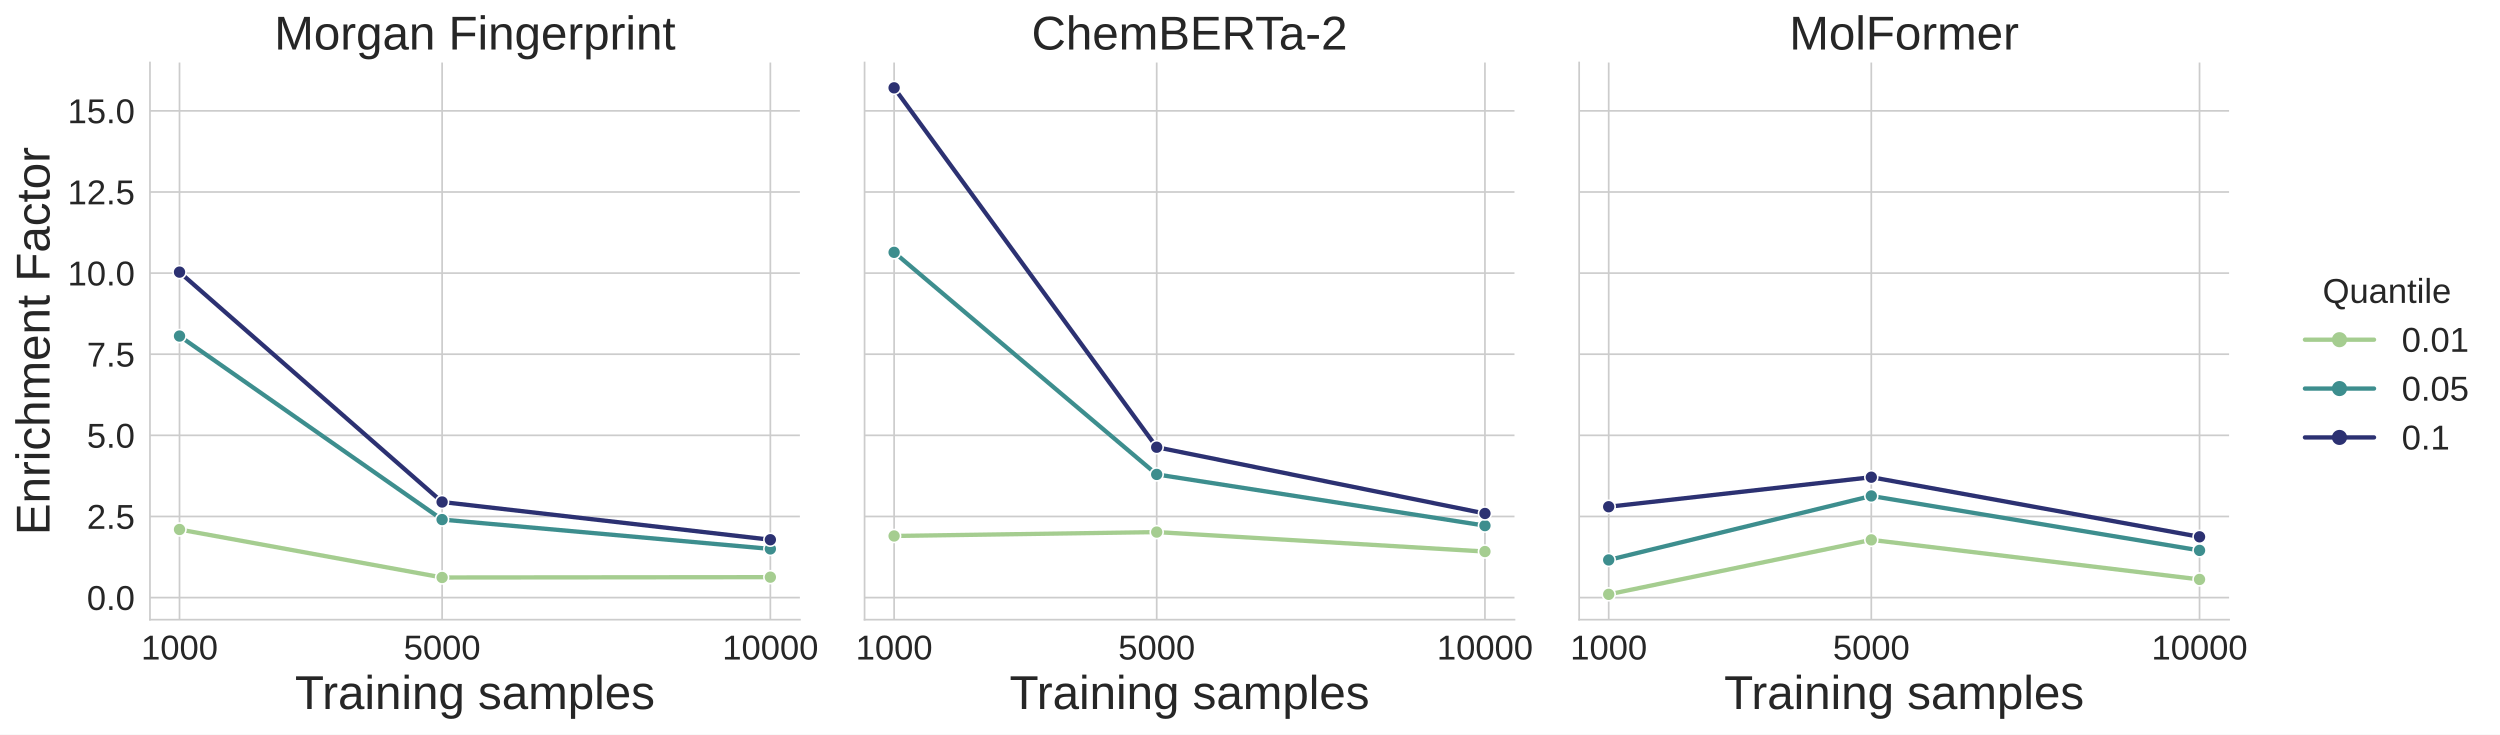
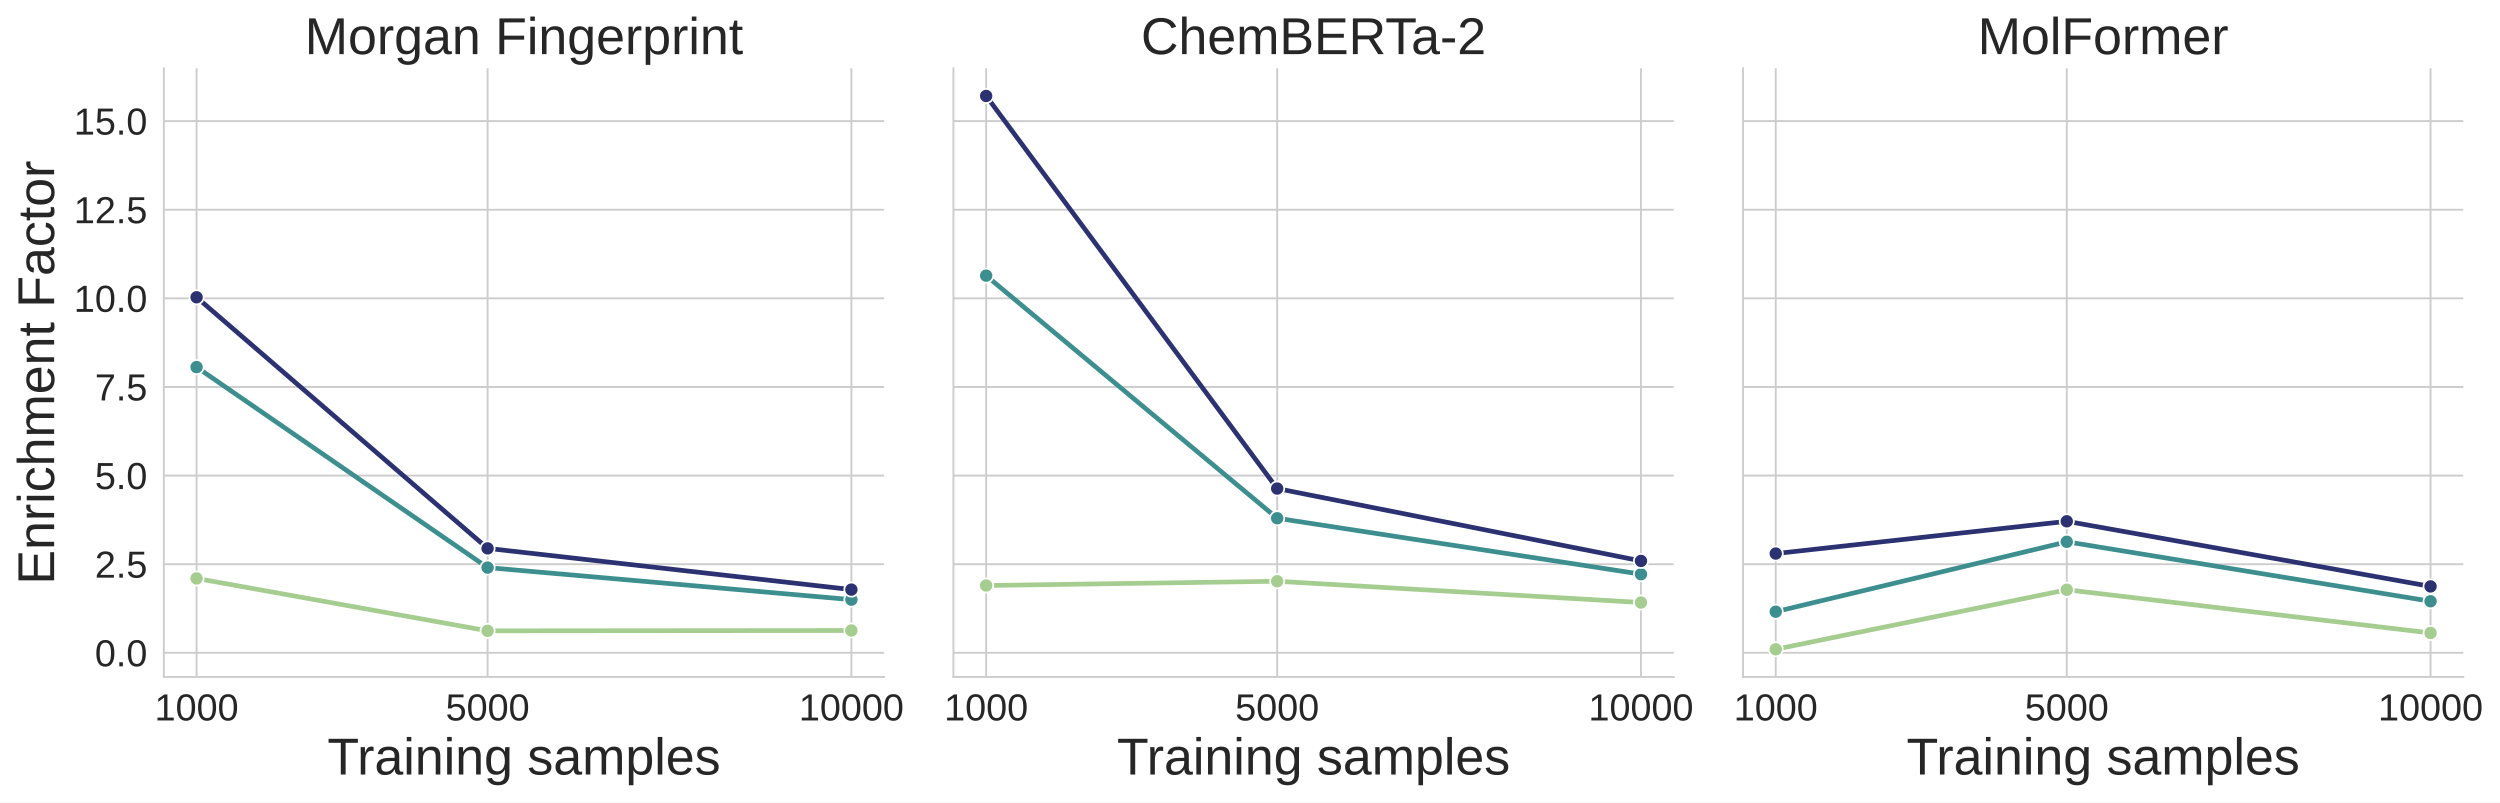
- <svg xmlns="http://www.w3.org/2000/svg" xmlns:xlink="http://www.w3.org/1999/xlink" width="1157.817pt" height="340.197pt" viewBox="0 0 1157.817 340.197" version="1.1">
+ <svg xmlns="http://www.w3.org/2000/svg" xmlns:xlink="http://www.w3.org/1999/xlink" width="1059.883pt" height="340.197pt" viewBox="0 0 1059.883 340.197" version="1.1">
  <defs>
    <style type="text/css">*{stroke-linejoin: round; stroke-linecap: butt}</style>
  </defs>
  <g id="figure_1">
    <g id="patch_1">
-       <path d="M 0 340.197  L 1157.817 340.197  L 1157.817 0  L 0 0  z " style="fill: #ffffff" />
+       <path d="M 0 340.197  L 1059.883 340.197  L 1059.883 0  L 0 0  z " style="fill: #ffffff" />
    </g>
    <g id="axes_1">
      <g id="patch_2">
-         <path d="M 69.457 286.987  L 370.452 286.987  L 370.452 28.947  L 69.457 28.947  z " style="fill: #ffffff" />
+         <path d="M 69.457 286.987  L 374.825 286.987  L 374.825 28.947  L 69.457 28.947  z " style="fill: #ffffff" />
      </g>
      <g id="matplotlib.axis_1">
        <g id="xtick_1">
          <g id="line2d_1">
-             <path d="M 83.139 286.987  L 83.139 28.947  " clip-path="url(#pa04dbc2fe3)" style="fill: none; stroke: #cccccc; stroke-width: 0.8; stroke-linecap: round" />
+             <path d="M 83.338 286.987  L 83.338 28.947  " clip-path="url(#p32292299f5)" style="fill: none; stroke: #cccccc; stroke-width: 0.8; stroke-linecap: round" />
          </g>
          <g id="text_1">
-             <text style="fill: #262626; font: 16px 'Arial', 'DejaVu Sans', 'Liberation Sans', 'Bitstream Vera Sans', sans-serif; text-anchor: middle" x="83.139" y="305.44" transform="rotate(-0 83.13876 305.4397)">1000</text>
+             <text style="fill: #262626; font: 16px 'Arial', 'DejaVu Sans', 'Liberation Sans', 'Bitstream Vera Sans', sans-serif; text-anchor: middle" x="83.338" y="305.44" transform="rotate(-0 83.33755 305.4397)">1000</text>
          </g>
        </g>
        <g id="xtick_2">
          <g id="line2d_2">
-             <path d="M 204.753 286.987  L 204.753 28.947  " clip-path="url(#pa04dbc2fe3)" style="fill: none; stroke: #cccccc; stroke-width: 0.8; stroke-linecap: round" />
+             <path d="M 206.718 286.987  L 206.718 28.947  " clip-path="url(#p32292299f5)" style="fill: none; stroke: #cccccc; stroke-width: 0.8; stroke-linecap: round" />
          </g>
          <g id="text_2">
-             <text style="fill: #262626; font: 16px 'Arial', 'DejaVu Sans', 'Liberation Sans', 'Bitstream Vera Sans', sans-serif; text-anchor: middle" x="204.753" y="305.44" transform="rotate(-0 204.7527 305.4397)">5000</text>
+             <text style="fill: #262626; font: 16px 'Arial', 'DejaVu Sans', 'Liberation Sans', 'Bitstream Vera Sans', sans-serif; text-anchor: middle" x="206.718" y="305.44" transform="rotate(-0 206.7185 305.4397)">5000</text>
          </g>
        </g>
        <g id="xtick_3">
          <g id="line2d_3">
-             <path d="M 356.77 286.987  L 356.77 28.947  " clip-path="url(#pa04dbc2fe3)" style="fill: none; stroke: #cccccc; stroke-width: 0.8; stroke-linecap: round" />
+             <path d="M 360.945 286.987  L 360.945 28.947  " clip-path="url(#p32292299f5)" style="fill: none; stroke: #cccccc; stroke-width: 0.8; stroke-linecap: round" />
          </g>
          <g id="text_3">
-             <text style="fill: #262626; font: 16px 'Arial', 'DejaVu Sans', 'Liberation Sans', 'Bitstream Vera Sans', sans-serif; text-anchor: middle" x="356.77" y="305.44" transform="rotate(-0 356.7702 305.4397)">10000</text>
+             <text style="fill: #262626; font: 16px 'Arial', 'DejaVu Sans', 'Liberation Sans', 'Bitstream Vera Sans', sans-serif; text-anchor: middle" x="360.945" y="305.44" transform="rotate(-0 360.9447 305.4397)">10000</text>
          </g>
        </g>
        <g id="text_4">
-           <text style="fill: #262626; font: 22px 'Arial', 'DejaVu Sans', 'Liberation Sans', 'Bitstream Vera Sans', sans-serif; text-anchor: middle" x="219.954" y="328.367" transform="rotate(-0 219.9545 328.3669)">Training samples</text>
+           <text style="fill: #262626; font: 22px 'Arial', 'DejaVu Sans', 'Liberation Sans', 'Bitstream Vera Sans', sans-serif; text-anchor: middle" x="222.141" y="328.367" transform="rotate(-0 222.1411 328.3669)">Training samples</text>
        </g>
      </g>
      <g id="matplotlib.axis_2">
        <g id="ytick_1">
          <g id="line2d_4">
-             <path d="M 69.457 276.76  L 370.452 276.76  " clip-path="url(#pa04dbc2fe3)" style="fill: none; stroke: #cccccc; stroke-width: 0.8; stroke-linecap: round" />
+             <path d="M 69.457 276.76  L 374.825 276.76  " clip-path="url(#p32292299f5)" style="fill: none; stroke: #cccccc; stroke-width: 0.8; stroke-linecap: round" />
          </g>
          <g id="text_5">
            <text style="fill: #262626; font: 16px 'Arial', 'DejaVu Sans', 'Liberation Sans', 'Bitstream Vera Sans', sans-serif; text-anchor: end" x="62.457" y="282.486" transform="rotate(-0 62.45719 282.4861)">0.0</text>
          </g>
        </g>
        <g id="ytick_2">
          <g id="line2d_5">
-             <path d="M 69.457 239.19  L 370.452 239.19  " clip-path="url(#pa04dbc2fe3)" style="fill: none; stroke: #cccccc; stroke-width: 0.8; stroke-linecap: round" />
+             <path d="M 69.457 239.19  L 374.825 239.19  " clip-path="url(#p32292299f5)" style="fill: none; stroke: #cccccc; stroke-width: 0.8; stroke-linecap: round" />
          </g>
          <g id="text_6">
            <text style="fill: #262626; font: 16px 'Arial', 'DejaVu Sans', 'Liberation Sans', 'Bitstream Vera Sans', sans-serif; text-anchor: end" x="62.457" y="244.916" transform="rotate(-0 62.45719 244.9165)">2.5</text>
          </g>
        </g>
        <g id="ytick_3">
          <g id="line2d_6">
-             <path d="M 69.457 201.621  L 370.452 201.621  " clip-path="url(#pa04dbc2fe3)" style="fill: none; stroke: #cccccc; stroke-width: 0.8; stroke-linecap: round" />
+             <path d="M 69.457 201.621  L 374.825 201.621  " clip-path="url(#p32292299f5)" style="fill: none; stroke: #cccccc; stroke-width: 0.8; stroke-linecap: round" />
          </g>
          <g id="text_7">
            <text style="fill: #262626; font: 16px 'Arial', 'DejaVu Sans', 'Liberation Sans', 'Bitstream Vera Sans', sans-serif; text-anchor: end" x="62.457" y="207.347" transform="rotate(-0 62.45719 207.3469)">5.0</text>
          </g>
        </g>
        <g id="ytick_4">
          <g id="line2d_7">
-             <path d="M 69.457 164.051  L 370.452 164.051  " clip-path="url(#pa04dbc2fe3)" style="fill: none; stroke: #cccccc; stroke-width: 0.8; stroke-linecap: round" />
+             <path d="M 69.457 164.051  L 374.825 164.051  " clip-path="url(#p32292299f5)" style="fill: none; stroke: #cccccc; stroke-width: 0.8; stroke-linecap: round" />
          </g>
          <g id="text_8">
            <text style="fill: #262626; font: 16px 'Arial', 'DejaVu Sans', 'Liberation Sans', 'Bitstream Vera Sans', sans-serif; text-anchor: end" x="62.457" y="169.777" transform="rotate(-0 62.45719 169.7772)">7.5</text>
          </g>
        </g>
        <g id="ytick_5">
          <g id="line2d_8">
-             <path d="M 69.457 126.481  L 370.452 126.481  " clip-path="url(#pa04dbc2fe3)" style="fill: none; stroke: #cccccc; stroke-width: 0.8; stroke-linecap: round" />
+             <path d="M 69.457 126.481  L 374.825 126.481  " clip-path="url(#p32292299f5)" style="fill: none; stroke: #cccccc; stroke-width: 0.8; stroke-linecap: round" />
          </g>
          <g id="text_9">
            <text style="fill: #262626; font: 16px 'Arial', 'DejaVu Sans', 'Liberation Sans', 'Bitstream Vera Sans', sans-serif; text-anchor: end" x="62.457" y="132.208" transform="rotate(-0 62.45719 132.2076)">10.0</text>
          </g>
        </g>
        <g id="ytick_6">
          <g id="line2d_9">
-             <path d="M 69.457 88.912  L 370.452 88.912  " clip-path="url(#pa04dbc2fe3)" style="fill: none; stroke: #cccccc; stroke-width: 0.8; stroke-linecap: round" />
+             <path d="M 69.457 88.912  L 374.825 88.912  " clip-path="url(#p32292299f5)" style="fill: none; stroke: #cccccc; stroke-width: 0.8; stroke-linecap: round" />
          </g>
          <g id="text_10">
            <text style="fill: #262626; font: 16px 'Arial', 'DejaVu Sans', 'Liberation Sans', 'Bitstream Vera Sans', sans-serif; text-anchor: end" x="62.457" y="94.638" transform="rotate(-0 62.45719 94.63799)">12.5</text>
          </g>
        </g>
        <g id="ytick_7">
          <g id="line2d_10">
-             <path d="M 69.457 51.342  L 370.452 51.342  " clip-path="url(#pa04dbc2fe3)" style="fill: none; stroke: #cccccc; stroke-width: 0.8; stroke-linecap: round" />
+             <path d="M 69.457 51.342  L 374.825 51.342  " clip-path="url(#p32292299f5)" style="fill: none; stroke: #cccccc; stroke-width: 0.8; stroke-linecap: round" />
          </g>
          <g id="text_11">
            <text style="fill: #262626; font: 16px 'Arial', 'DejaVu Sans', 'Liberation Sans', 'Bitstream Vera Sans', sans-serif; text-anchor: end" x="62.457" y="57.068" transform="rotate(-0 62.45719 57.06837)">15.0</text>
          </g>
        </g>
        <g id="text_12">
          <text style="fill: #262626; font: 22px 'Arial', 'DejaVu Sans', 'Liberation Sans', 'Bitstream Vera Sans', sans-serif; text-anchor: middle" x="22.947" y="157.967" transform="rotate(-90 22.94719 157.9672)">Enrichment Factor</text>
        </g>
      </g>
      <g id="PolyCollection_1" />
      <g id="PolyCollection_2" />
      <g id="PolyCollection_3" />
      <g id="line2d_11">
-         <path d="M 83.139 245.223  L 204.753 267.449  L 356.77 267.299  " clip-path="url(#pa04dbc2fe3)" style="fill: none; stroke: #a5cd90; stroke-width: 2; stroke-linecap: round" />
+         <path d="M 83.338 245.223  L 206.718 267.449  L 360.945 267.299  " clip-path="url(#p32292299f5)" style="fill: none; stroke: #a5cd90; stroke-width: 2; stroke-linecap: round" />
        <defs>
-           <path id="m899846073f" d="M 0 3  C 0.796 3 1.559 2.684 2.121 2.121  C 2.684 1.559 3 0.796 3 0  C 3 -0.796 2.684 -1.559 2.121 -2.121  C 1.559 -2.684 0.796 -3 0 -3  C -0.796 -3 -1.559 -2.684 -2.121 -2.121  C -2.684 -1.559 -3 -0.796 -3 0  C -3 0.796 -2.684 1.559 -2.121 2.121  C -1.559 2.684 -0.796 3 0 3  z " style="stroke: #ffffff; stroke-width: 0.75" />
+           <path id="m641936ebed" d="M 0 3  C 0.796 3 1.559 2.684 2.121 2.121  C 2.684 1.559 3 0.796 3 0  C 3 -0.796 2.684 -1.559 2.121 -2.121  C 1.559 -2.684 0.796 -3 0 -3  C -0.796 -3 -1.559 -2.684 -2.121 -2.121  C -2.684 -1.559 -3 -0.796 -3 0  C -3 0.796 -2.684 1.559 -2.121 2.121  C -1.559 2.684 -0.796 3 0 3  z " style="stroke: #ffffff; stroke-width: 0.75" />
        </defs>
-         <g clip-path="url(#pa04dbc2fe3)">
-           <use xlink:href="#m899846073f" x="83.139" y="245.223" style="fill: #a5cd90; stroke: #ffffff; stroke-width: 0.75" />
-           <use xlink:href="#m899846073f" x="204.753" y="267.449" style="fill: #a5cd90; stroke: #ffffff; stroke-width: 0.75" />
-           <use xlink:href="#m899846073f" x="356.77" y="267.299" style="fill: #a5cd90; stroke: #ffffff; stroke-width: 0.75" />
+         <g clip-path="url(#p32292299f5)">
+           <use xlink:href="#m641936ebed" x="83.338" y="245.223" style="fill: #a5cd90; stroke: #ffffff; stroke-width: 0.75" />
+           <use xlink:href="#m641936ebed" x="206.718" y="267.449" style="fill: #a5cd90; stroke: #ffffff; stroke-width: 0.75" />
+           <use xlink:href="#m641936ebed" x="360.945" y="267.299" style="fill: #a5cd90; stroke: #ffffff; stroke-width: 0.75" />
        </g>
      </g>
      <g id="line2d_12">
-         <path d="M 83.139 155.637  L 204.753 240.634  L 356.77 254.218  " clip-path="url(#pa04dbc2fe3)" style="fill: none; stroke: #3d8e8e; stroke-width: 2; stroke-linecap: round" />
+         <path d="M 83.338 155.637  L 206.718 240.634  L 360.945 254.218  " clip-path="url(#p32292299f5)" style="fill: none; stroke: #3d8e8e; stroke-width: 2; stroke-linecap: round" />
        <defs>
-           <path id="m3de2224582" d="M 0 3  C 0.796 3 1.559 2.684 2.121 2.121  C 2.684 1.559 3 0.796 3 0  C 3 -0.796 2.684 -1.559 2.121 -2.121  C 1.559 -2.684 0.796 -3 0 -3  C -0.796 -3 -1.559 -2.684 -2.121 -2.121  C -2.684 -1.559 -3 -0.796 -3 0  C -3 0.796 -2.684 1.559 -2.121 2.121  C -1.559 2.684 -0.796 3 0 3  z " style="stroke: #ffffff; stroke-width: 0.75" />
+           <path id="m778a4c1b7a" d="M 0 3  C 0.796 3 1.559 2.684 2.121 2.121  C 2.684 1.559 3 0.796 3 0  C 3 -0.796 2.684 -1.559 2.121 -2.121  C 1.559 -2.684 0.796 -3 0 -3  C -0.796 -3 -1.559 -2.684 -2.121 -2.121  C -2.684 -1.559 -3 -0.796 -3 0  C -3 0.796 -2.684 1.559 -2.121 2.121  C -1.559 2.684 -0.796 3 0 3  z " style="stroke: #ffffff; stroke-width: 0.75" />
        </defs>
-         <g clip-path="url(#pa04dbc2fe3)">
-           <use xlink:href="#m3de2224582" x="83.139" y="155.637" style="fill: #3d8e8e; stroke: #ffffff; stroke-width: 0.75" />
-           <use xlink:href="#m3de2224582" x="204.753" y="240.634" style="fill: #3d8e8e; stroke: #ffffff; stroke-width: 0.75" />
-           <use xlink:href="#m3de2224582" x="356.77" y="254.218" style="fill: #3d8e8e; stroke: #ffffff; stroke-width: 0.75" />
+         <g clip-path="url(#p32292299f5)">
+           <use xlink:href="#m778a4c1b7a" x="83.338" y="155.637" style="fill: #3d8e8e; stroke: #ffffff; stroke-width: 0.75" />
+           <use xlink:href="#m778a4c1b7a" x="206.718" y="240.634" style="fill: #3d8e8e; stroke: #ffffff; stroke-width: 0.75" />
+           <use xlink:href="#m778a4c1b7a" x="360.945" y="254.218" style="fill: #3d8e8e; stroke: #ffffff; stroke-width: 0.75" />
        </g>
      </g>
      <g id="line2d_13">
-         <path d="M 83.139 126.033  L 204.753 232.489  L 356.77 249.966  " clip-path="url(#pa04dbc2fe3)" style="fill: none; stroke: #2c3172; stroke-width: 2; stroke-linecap: round" />
+         <path d="M 83.338 126.033  L 206.718 232.489  L 360.945 249.966  " clip-path="url(#p32292299f5)" style="fill: none; stroke: #2c3172; stroke-width: 2; stroke-linecap: round" />
        <defs>
-           <path id="mb8a7b250ba" d="M 0 3  C 0.796 3 1.559 2.684 2.121 2.121  C 2.684 1.559 3 0.796 3 0  C 3 -0.796 2.684 -1.559 2.121 -2.121  C 1.559 -2.684 0.796 -3 0 -3  C -0.796 -3 -1.559 -2.684 -2.121 -2.121  C -2.684 -1.559 -3 -0.796 -3 0  C -3 0.796 -2.684 1.559 -2.121 2.121  C -1.559 2.684 -0.796 3 0 3  z " style="stroke: #ffffff; stroke-width: 0.75" />
+           <path id="m55d0f88afe" d="M 0 3  C 0.796 3 1.559 2.684 2.121 2.121  C 2.684 1.559 3 0.796 3 0  C 3 -0.796 2.684 -1.559 2.121 -2.121  C 1.559 -2.684 0.796 -3 0 -3  C -0.796 -3 -1.559 -2.684 -2.121 -2.121  C -2.684 -1.559 -3 -0.796 -3 0  C -3 0.796 -2.684 1.559 -2.121 2.121  C -1.559 2.684 -0.796 3 0 3  z " style="stroke: #ffffff; stroke-width: 0.75" />
        </defs>
-         <g clip-path="url(#pa04dbc2fe3)">
-           <use xlink:href="#mb8a7b250ba" x="83.139" y="126.033" style="fill: #2c3172; stroke: #ffffff; stroke-width: 0.75" />
-           <use xlink:href="#mb8a7b250ba" x="204.753" y="232.489" style="fill: #2c3172; stroke: #ffffff; stroke-width: 0.75" />
-           <use xlink:href="#mb8a7b250ba" x="356.77" y="249.966" style="fill: #2c3172; stroke: #ffffff; stroke-width: 0.75" />
-         </g>
-       </g>
-       <g id="line2d_14" />
-       <g id="line2d_15" />
-       <g id="line2d_16" />
+         <g clip-path="url(#p32292299f5)">
+           <use xlink:href="#m55d0f88afe" x="83.338" y="126.033" style="fill: #2c3172; stroke: #ffffff; stroke-width: 0.75" />
+           <use xlink:href="#m55d0f88afe" x="206.718" y="232.489" style="fill: #2c3172; stroke: #ffffff; stroke-width: 0.75" />
+           <use xlink:href="#m55d0f88afe" x="360.945" y="249.966" style="fill: #2c3172; stroke: #ffffff; stroke-width: 0.75" />
+         </g>
+       </g>
      <g id="patch_3">
        <path d="M 69.457 286.987  L 69.457 28.947  " style="fill: none; stroke: #cccccc; stroke-width: 0.8; stroke-linejoin: miter; stroke-linecap: square" />
      </g>
      <g id="patch_4">
-         <path d="M 69.457 286.987  L 370.452 286.987  " style="fill: none; stroke: #cccccc; stroke-width: 0.8; stroke-linejoin: miter; stroke-linecap: square" />
+         <path d="M 69.457 286.987  L 374.825 286.987  " style="fill: none; stroke: #cccccc; stroke-width: 0.8; stroke-linejoin: miter; stroke-linecap: square" />
      </g>
      <g id="text_13">
-         <text style="fill: #262626; font: 22px 'Arial', 'DejaVu Sans', 'Liberation Sans', 'Bitstream Vera Sans', sans-serif; text-anchor: middle" x="219.954" y="22.947" transform="rotate(-0 219.9545 22.94719)">Morgan Fingerprint</text>
+         <text style="fill: #262626; font: 22px 'Arial', 'DejaVu Sans', 'Liberation Sans', 'Bitstream Vera Sans', sans-serif; text-anchor: middle" x="222.141" y="22.947" transform="rotate(-0 222.1411 22.94719)">Morgan Fingerprint</text>
      </g>
    </g>
    <g id="axes_2">
      <g id="patch_5">
-         <path d="M 400.404 286.987  L 701.399 286.987  L 701.399 28.947  L 400.404 28.947  z " style="fill: #ffffff" />
+         <path d="M 404.205 286.987  L 709.572 286.987  L 709.572 28.947  L 404.205 28.947  z " style="fill: #ffffff" />
      </g>
      <g id="matplotlib.axis_3">
        <g id="xtick_4">
-           <g id="line2d_17">
-             <path d="M 414.086 286.987  L 414.086 28.947  " clip-path="url(#p2a3f71e98f)" style="fill: none; stroke: #cccccc; stroke-width: 0.8; stroke-linecap: round" />
+           <g id="line2d_14">
+             <path d="M 418.085 286.987  L 418.085 28.947  " clip-path="url(#p40c5a289f2)" style="fill: none; stroke: #cccccc; stroke-width: 0.8; stroke-linecap: round" />
          </g>
          <g id="text_14">
-             <text style="fill: #262626; font: 16px 'Arial', 'DejaVu Sans', 'Liberation Sans', 'Bitstream Vera Sans', sans-serif; text-anchor: middle" x="414.086" y="305.44" transform="rotate(-0 414.0859 305.4397)">1000</text>
+             <text style="fill: #262626; font: 16px 'Arial', 'DejaVu Sans', 'Liberation Sans', 'Bitstream Vera Sans', sans-serif; text-anchor: middle" x="418.085" y="305.44" transform="rotate(-0 418.085 305.4397)">1000</text>
          </g>
        </g>
        <g id="xtick_5">
-           <g id="line2d_18">
-             <path d="M 535.7 286.987  L 535.7 28.947  " clip-path="url(#p2a3f71e98f)" style="fill: none; stroke: #cccccc; stroke-width: 0.8; stroke-linecap: round" />
+           <g id="line2d_15">
+             <path d="M 541.466 286.987  L 541.466 28.947  " clip-path="url(#p40c5a289f2)" style="fill: none; stroke: #cccccc; stroke-width: 0.8; stroke-linecap: round" />
          </g>
          <g id="text_15">
-             <text style="fill: #262626; font: 16px 'Arial', 'DejaVu Sans', 'Liberation Sans', 'Bitstream Vera Sans', sans-serif; text-anchor: middle" x="535.7" y="305.44" transform="rotate(-0 535.6998 305.4397)">5000</text>
+             <text style="fill: #262626; font: 16px 'Arial', 'DejaVu Sans', 'Liberation Sans', 'Bitstream Vera Sans', sans-serif; text-anchor: middle" x="541.466" y="305.44" transform="rotate(-0 541.4659 305.4397)">5000</text>
          </g>
        </g>
        <g id="xtick_6">
-           <g id="line2d_19">
-             <path d="M 687.717 286.987  L 687.717 28.947  " clip-path="url(#p2a3f71e98f)" style="fill: none; stroke: #cccccc; stroke-width: 0.8; stroke-linecap: round" />
+           <g id="line2d_16">
+             <path d="M 695.692 286.987  L 695.692 28.947  " clip-path="url(#p40c5a289f2)" style="fill: none; stroke: #cccccc; stroke-width: 0.8; stroke-linecap: round" />
          </g>
          <g id="text_16">
-             <text style="fill: #262626; font: 16px 'Arial', 'DejaVu Sans', 'Liberation Sans', 'Bitstream Vera Sans', sans-serif; text-anchor: middle" x="687.717" y="305.44" transform="rotate(-0 687.7173 305.4397)">10000</text>
+             <text style="fill: #262626; font: 16px 'Arial', 'DejaVu Sans', 'Liberation Sans', 'Bitstream Vera Sans', sans-serif; text-anchor: middle" x="695.692" y="305.44" transform="rotate(-0 695.6921 305.4397)">10000</text>
          </g>
        </g>
        <g id="text_17">
-           <text style="fill: #262626; font: 22px 'Arial', 'DejaVu Sans', 'Liberation Sans', 'Bitstream Vera Sans', sans-serif; text-anchor: middle" x="550.902" y="328.367" transform="rotate(-0 550.9016 328.3669)">Training samples</text>
+           <text style="fill: #262626; font: 22px 'Arial', 'DejaVu Sans', 'Liberation Sans', 'Bitstream Vera Sans', sans-serif; text-anchor: middle" x="556.889" y="328.367" transform="rotate(-0 556.8885 328.3669)">Training samples</text>
        </g>
      </g>
      <g id="matplotlib.axis_4">
        <g id="ytick_8">
+           <g id="line2d_17">
+             <path d="M 404.205 276.76  L 709.572 276.76  " clip-path="url(#p40c5a289f2)" style="fill: none; stroke: #cccccc; stroke-width: 0.8; stroke-linecap: round" />
+           </g>
+         </g>
+         <g id="ytick_9">
+           <g id="line2d_18">
+             <path d="M 404.205 239.19  L 709.572 239.19  " clip-path="url(#p40c5a289f2)" style="fill: none; stroke: #cccccc; stroke-width: 0.8; stroke-linecap: round" />
+           </g>
+         </g>
+         <g id="ytick_10">
+           <g id="line2d_19">
+             <path d="M 404.205 201.621  L 709.572 201.621  " clip-path="url(#p40c5a289f2)" style="fill: none; stroke: #cccccc; stroke-width: 0.8; stroke-linecap: round" />
+           </g>
+         </g>
+         <g id="ytick_11">
          <g id="line2d_20">
-             <path d="M 400.404 276.76  L 701.399 276.76  " clip-path="url(#p2a3f71e98f)" style="fill: none; stroke: #cccccc; stroke-width: 0.8; stroke-linecap: round" />
-           </g>
-         </g>
-         <g id="ytick_9">
+             <path d="M 404.205 164.051  L 709.572 164.051  " clip-path="url(#p40c5a289f2)" style="fill: none; stroke: #cccccc; stroke-width: 0.8; stroke-linecap: round" />
+           </g>
+         </g>
+         <g id="ytick_12">
          <g id="line2d_21">
-             <path d="M 400.404 239.19  L 701.399 239.19  " clip-path="url(#p2a3f71e98f)" style="fill: none; stroke: #cccccc; stroke-width: 0.8; stroke-linecap: round" />
-           </g>
-         </g>
-         <g id="ytick_10">
+             <path d="M 404.205 126.481  L 709.572 126.481  " clip-path="url(#p40c5a289f2)" style="fill: none; stroke: #cccccc; stroke-width: 0.8; stroke-linecap: round" />
+           </g>
+         </g>
+         <g id="ytick_13">
          <g id="line2d_22">
-             <path d="M 400.404 201.621  L 701.399 201.621  " clip-path="url(#p2a3f71e98f)" style="fill: none; stroke: #cccccc; stroke-width: 0.8; stroke-linecap: round" />
-           </g>
-         </g>
-         <g id="ytick_11">
+             <path d="M 404.205 88.912  L 709.572 88.912  " clip-path="url(#p40c5a289f2)" style="fill: none; stroke: #cccccc; stroke-width: 0.8; stroke-linecap: round" />
+           </g>
+         </g>
+         <g id="ytick_14">
          <g id="line2d_23">
-             <path d="M 400.404 164.051  L 701.399 164.051  " clip-path="url(#p2a3f71e98f)" style="fill: none; stroke: #cccccc; stroke-width: 0.8; stroke-linecap: round" />
-           </g>
-         </g>
-         <g id="ytick_12">
-           <g id="line2d_24">
-             <path d="M 400.404 126.481  L 701.399 126.481  " clip-path="url(#p2a3f71e98f)" style="fill: none; stroke: #cccccc; stroke-width: 0.8; stroke-linecap: round" />
-           </g>
-         </g>
-         <g id="ytick_13">
-           <g id="line2d_25">
-             <path d="M 400.404 88.912  L 701.399 88.912  " clip-path="url(#p2a3f71e98f)" style="fill: none; stroke: #cccccc; stroke-width: 0.8; stroke-linecap: round" />
-           </g>
-         </g>
-         <g id="ytick_14">
-           <g id="line2d_26">
-             <path d="M 400.404 51.342  L 701.399 51.342  " clip-path="url(#p2a3f71e98f)" style="fill: none; stroke: #cccccc; stroke-width: 0.8; stroke-linecap: round" />
+             <path d="M 404.205 51.342  L 709.572 51.342  " clip-path="url(#p40c5a289f2)" style="fill: none; stroke: #cccccc; stroke-width: 0.8; stroke-linecap: round" />
          </g>
        </g>
      </g>
      <g id="PolyCollection_4" />
      <g id="PolyCollection_5" />
      <g id="PolyCollection_6" />
-       <g id="line2d_27">
-         <path d="M 414.086 248.226  L 535.7 246.424  L 687.717 255.435  " clip-path="url(#p2a3f71e98f)" style="fill: none; stroke: #a5cd90; stroke-width: 2; stroke-linecap: round" />
-         <g clip-path="url(#p2a3f71e98f)">
-           <use xlink:href="#m899846073f" x="414.086" y="248.226" style="fill: #a5cd90; stroke: #ffffff; stroke-width: 0.75" />
-           <use xlink:href="#m899846073f" x="535.7" y="246.424" style="fill: #a5cd90; stroke: #ffffff; stroke-width: 0.75" />
-           <use xlink:href="#m899846073f" x="687.717" y="255.435" style="fill: #a5cd90; stroke: #ffffff; stroke-width: 0.75" />
-         </g>
-       </g>
-       <g id="line2d_28">
-         <path d="M 414.086 116.866  L 535.7 219.715  L 687.717 243.429  " clip-path="url(#p2a3f71e98f)" style="fill: none; stroke: #3d8e8e; stroke-width: 2; stroke-linecap: round" />
-         <g clip-path="url(#p2a3f71e98f)">
-           <use xlink:href="#m3de2224582" x="414.086" y="116.866" style="fill: #3d8e8e; stroke: #ffffff; stroke-width: 0.75" />
-           <use xlink:href="#m3de2224582" x="535.7" y="219.715" style="fill: #3d8e8e; stroke: #ffffff; stroke-width: 0.75" />
-           <use xlink:href="#m3de2224582" x="687.717" y="243.429" style="fill: #3d8e8e; stroke: #ffffff; stroke-width: 0.75" />
-         </g>
-       </g>
-       <g id="line2d_29">
-         <path d="M 414.086 40.676  L 535.7 207.122  L 687.717 237.808  " clip-path="url(#p2a3f71e98f)" style="fill: none; stroke: #2c3172; stroke-width: 2; stroke-linecap: round" />
-         <g clip-path="url(#p2a3f71e98f)">
-           <use xlink:href="#mb8a7b250ba" x="414.086" y="40.676" style="fill: #2c3172; stroke: #ffffff; stroke-width: 0.75" />
-           <use xlink:href="#mb8a7b250ba" x="535.7" y="207.122" style="fill: #2c3172; stroke: #ffffff; stroke-width: 0.75" />
-           <use xlink:href="#mb8a7b250ba" x="687.717" y="237.808" style="fill: #2c3172; stroke: #ffffff; stroke-width: 0.75" />
+       <g id="line2d_24">
+         <path d="M 418.085 248.226  L 541.466 246.424  L 695.692 255.435  " clip-path="url(#p40c5a289f2)" style="fill: none; stroke: #a5cd90; stroke-width: 2; stroke-linecap: round" />
+         <g clip-path="url(#p40c5a289f2)">
+           <use xlink:href="#m641936ebed" x="418.085" y="248.226" style="fill: #a5cd90; stroke: #ffffff; stroke-width: 0.75" />
+           <use xlink:href="#m641936ebed" x="541.466" y="246.424" style="fill: #a5cd90; stroke: #ffffff; stroke-width: 0.75" />
+           <use xlink:href="#m641936ebed" x="695.692" y="255.435" style="fill: #a5cd90; stroke: #ffffff; stroke-width: 0.75" />
+         </g>
+       </g>
+       <g id="line2d_25">
+         <path d="M 418.085 116.866  L 541.466 219.715  L 695.692 243.429  " clip-path="url(#p40c5a289f2)" style="fill: none; stroke: #3d8e8e; stroke-width: 2; stroke-linecap: round" />
+         <g clip-path="url(#p40c5a289f2)">
+           <use xlink:href="#m778a4c1b7a" x="418.085" y="116.866" style="fill: #3d8e8e; stroke: #ffffff; stroke-width: 0.75" />
+           <use xlink:href="#m778a4c1b7a" x="541.466" y="219.715" style="fill: #3d8e8e; stroke: #ffffff; stroke-width: 0.75" />
+           <use xlink:href="#m778a4c1b7a" x="695.692" y="243.429" style="fill: #3d8e8e; stroke: #ffffff; stroke-width: 0.75" />
+         </g>
+       </g>
+       <g id="line2d_26">
+         <path d="M 418.085 40.676  L 541.466 207.122  L 695.692 237.808  " clip-path="url(#p40c5a289f2)" style="fill: none; stroke: #2c3172; stroke-width: 2; stroke-linecap: round" />
+         <g clip-path="url(#p40c5a289f2)">
+           <use xlink:href="#m55d0f88afe" x="418.085" y="40.676" style="fill: #2c3172; stroke: #ffffff; stroke-width: 0.75" />
+           <use xlink:href="#m55d0f88afe" x="541.466" y="207.122" style="fill: #2c3172; stroke: #ffffff; stroke-width: 0.75" />
+           <use xlink:href="#m55d0f88afe" x="695.692" y="237.808" style="fill: #2c3172; stroke: #ffffff; stroke-width: 0.75" />
        </g>
      </g>
      <g id="patch_6">
-         <path d="M 400.404 286.987  L 400.404 28.947  " style="fill: none; stroke: #cccccc; stroke-width: 0.8; stroke-linejoin: miter; stroke-linecap: square" />
+         <path d="M 404.205 286.987  L 404.205 28.947  " style="fill: none; stroke: #cccccc; stroke-width: 0.8; stroke-linejoin: miter; stroke-linecap: square" />
      </g>
      <g id="patch_7">
-         <path d="M 400.404 286.987  L 701.399 286.987  " style="fill: none; stroke: #cccccc; stroke-width: 0.8; stroke-linejoin: miter; stroke-linecap: square" />
+         <path d="M 404.205 286.987  L 709.572 286.987  " style="fill: none; stroke: #cccccc; stroke-width: 0.8; stroke-linejoin: miter; stroke-linecap: square" />
      </g>
      <g id="text_18">
-         <text style="fill: #262626; font: 22px 'Arial', 'DejaVu Sans', 'Liberation Sans', 'Bitstream Vera Sans', sans-serif; text-anchor: middle" x="550.902" y="22.947" transform="rotate(-0 550.9016 22.94719)">ChemBERTa-2</text>
+         <text style="fill: #262626; font: 22px 'Arial', 'DejaVu Sans', 'Liberation Sans', 'Bitstream Vera Sans', sans-serif; text-anchor: middle" x="556.889" y="22.947" transform="rotate(-0 556.8885 22.94719)">ChemBERTa-2</text>
      </g>
    </g>
    <g id="axes_3">
      <g id="patch_8">
-         <path d="M 731.351 286.987  L 1032.346 286.987  L 1032.346 28.947  L 731.351 28.947  z " style="fill: #ffffff" />
+         <path d="M 738.952 286.987  L 1044.32 286.987  L 1044.32 28.947  L 738.952 28.947  z " style="fill: #ffffff" />
      </g>
      <g id="matplotlib.axis_5">
        <g id="xtick_7">
-           <g id="line2d_30">
-             <path d="M 745.033 286.987  L 745.033 28.947  " clip-path="url(#p39bd616e6a)" style="fill: none; stroke: #cccccc; stroke-width: 0.8; stroke-linecap: round" />
+           <g id="line2d_27">
+             <path d="M 752.832 286.987  L 752.832 28.947  " clip-path="url(#p948598c788)" style="fill: none; stroke: #cccccc; stroke-width: 0.8; stroke-linecap: round" />
          </g>
          <g id="text_19">
-             <text style="fill: #262626; font: 16px 'Arial', 'DejaVu Sans', 'Liberation Sans', 'Bitstream Vera Sans', sans-serif; text-anchor: middle" x="745.033" y="305.44" transform="rotate(-0 745.033 305.4397)">1000</text>
+             <text style="fill: #262626; font: 16px 'Arial', 'DejaVu Sans', 'Liberation Sans', 'Bitstream Vera Sans', sans-serif; text-anchor: middle" x="752.832" y="305.44" transform="rotate(-0 752.8324 305.4397)">1000</text>
          </g>
        </g>
        <g id="xtick_8">
-           <g id="line2d_31">
-             <path d="M 866.647 286.987  L 866.647 28.947  " clip-path="url(#p39bd616e6a)" style="fill: none; stroke: #cccccc; stroke-width: 0.8; stroke-linecap: round" />
+           <g id="line2d_28">
+             <path d="M 876.213 286.987  L 876.213 28.947  " clip-path="url(#p948598c788)" style="fill: none; stroke: #cccccc; stroke-width: 0.8; stroke-linecap: round" />
          </g>
          <g id="text_20">
-             <text style="fill: #262626; font: 16px 'Arial', 'DejaVu Sans', 'Liberation Sans', 'Bitstream Vera Sans', sans-serif; text-anchor: middle" x="866.647" y="305.44" transform="rotate(-0 866.647 305.4397)">5000</text>
+             <text style="fill: #262626; font: 16px 'Arial', 'DejaVu Sans', 'Liberation Sans', 'Bitstream Vera Sans', sans-serif; text-anchor: middle" x="876.213" y="305.44" transform="rotate(-0 876.2134 305.4397)">5000</text>
          </g>
        </g>
        <g id="xtick_9">
-           <g id="line2d_32">
-             <path d="M 1018.664 286.987  L 1018.664 28.947  " clip-path="url(#p39bd616e6a)" style="fill: none; stroke: #cccccc; stroke-width: 0.8; stroke-linecap: round" />
+           <g id="line2d_29">
+             <path d="M 1030.44 286.987  L 1030.44 28.947  " clip-path="url(#p948598c788)" style="fill: none; stroke: #cccccc; stroke-width: 0.8; stroke-linecap: round" />
          </g>
          <g id="text_21">
-             <text style="fill: #262626; font: 16px 'Arial', 'DejaVu Sans', 'Liberation Sans', 'Bitstream Vera Sans', sans-serif; text-anchor: middle" x="1018.664" y="305.44" transform="rotate(-0 1018.664 305.4397)">10000</text>
+             <text style="fill: #262626; font: 16px 'Arial', 'DejaVu Sans', 'Liberation Sans', 'Bitstream Vera Sans', sans-serif; text-anchor: middle" x="1030.44" y="305.44" transform="rotate(-0 1030.44 305.4397)">10000</text>
          </g>
        </g>
        <g id="text_22">
-           <text style="fill: #262626; font: 22px 'Arial', 'DejaVu Sans', 'Liberation Sans', 'Bitstream Vera Sans', sans-serif; text-anchor: middle" x="881.849" y="328.367" transform="rotate(-0 881.8487 328.3669)">Training samples</text>
+           <text style="fill: #262626; font: 22px 'Arial', 'DejaVu Sans', 'Liberation Sans', 'Bitstream Vera Sans', sans-serif; text-anchor: middle" x="891.636" y="328.367" transform="rotate(-0 891.636 328.3669)">Training samples</text>
        </g>
      </g>
      <g id="matplotlib.axis_6">
        <g id="ytick_15">
+           <g id="line2d_30">
+             <path d="M 738.952 276.76  L 1044.32 276.76  " clip-path="url(#p948598c788)" style="fill: none; stroke: #cccccc; stroke-width: 0.8; stroke-linecap: round" />
+           </g>
+         </g>
+         <g id="ytick_16">
+           <g id="line2d_31">
+             <path d="M 738.952 239.19  L 1044.32 239.19  " clip-path="url(#p948598c788)" style="fill: none; stroke: #cccccc; stroke-width: 0.8; stroke-linecap: round" />
+           </g>
+         </g>
+         <g id="ytick_17">
+           <g id="line2d_32">
+             <path d="M 738.952 201.621  L 1044.32 201.621  " clip-path="url(#p948598c788)" style="fill: none; stroke: #cccccc; stroke-width: 0.8; stroke-linecap: round" />
+           </g>
+         </g>
+         <g id="ytick_18">
          <g id="line2d_33">
-             <path d="M 731.351 276.76  L 1032.346 276.76  " clip-path="url(#p39bd616e6a)" style="fill: none; stroke: #cccccc; stroke-width: 0.8; stroke-linecap: round" />
-           </g>
-         </g>
-         <g id="ytick_16">
+             <path d="M 738.952 164.051  L 1044.32 164.051  " clip-path="url(#p948598c788)" style="fill: none; stroke: #cccccc; stroke-width: 0.8; stroke-linecap: round" />
+           </g>
+         </g>
+         <g id="ytick_19">
          <g id="line2d_34">
-             <path d="M 731.351 239.19  L 1032.346 239.19  " clip-path="url(#p39bd616e6a)" style="fill: none; stroke: #cccccc; stroke-width: 0.8; stroke-linecap: round" />
-           </g>
-         </g>
-         <g id="ytick_17">
+             <path d="M 738.952 126.481  L 1044.32 126.481  " clip-path="url(#p948598c788)" style="fill: none; stroke: #cccccc; stroke-width: 0.8; stroke-linecap: round" />
+           </g>
+         </g>
+         <g id="ytick_20">
          <g id="line2d_35">
-             <path d="M 731.351 201.621  L 1032.346 201.621  " clip-path="url(#p39bd616e6a)" style="fill: none; stroke: #cccccc; stroke-width: 0.8; stroke-linecap: round" />
-           </g>
-         </g>
-         <g id="ytick_18">
+             <path d="M 738.952 88.912  L 1044.32 88.912  " clip-path="url(#p948598c788)" style="fill: none; stroke: #cccccc; stroke-width: 0.8; stroke-linecap: round" />
+           </g>
+         </g>
+         <g id="ytick_21">
          <g id="line2d_36">
-             <path d="M 731.351 164.051  L 1032.346 164.051  " clip-path="url(#p39bd616e6a)" style="fill: none; stroke: #cccccc; stroke-width: 0.8; stroke-linecap: round" />
-           </g>
-         </g>
-         <g id="ytick_19">
-           <g id="line2d_37">
-             <path d="M 731.351 126.481  L 1032.346 126.481  " clip-path="url(#p39bd616e6a)" style="fill: none; stroke: #cccccc; stroke-width: 0.8; stroke-linecap: round" />
-           </g>
-         </g>
-         <g id="ytick_20">
-           <g id="line2d_38">
-             <path d="M 731.351 88.912  L 1032.346 88.912  " clip-path="url(#p39bd616e6a)" style="fill: none; stroke: #cccccc; stroke-width: 0.8; stroke-linecap: round" />
-           </g>
-         </g>
-         <g id="ytick_21">
-           <g id="line2d_39">
-             <path d="M 731.351 51.342  L 1032.346 51.342  " clip-path="url(#p39bd616e6a)" style="fill: none; stroke: #cccccc; stroke-width: 0.8; stroke-linecap: round" />
+             <path d="M 738.952 51.342  L 1044.32 51.342  " clip-path="url(#p948598c788)" style="fill: none; stroke: #cccccc; stroke-width: 0.8; stroke-linecap: round" />
          </g>
        </g>
      </g>
      <g id="PolyCollection_7" />
      <g id="PolyCollection_8" />
      <g id="PolyCollection_9" />
-       <g id="line2d_40">
-         <path d="M 745.033 275.258  L 866.647 250.029  L 1018.664 268.35  " clip-path="url(#p39bd616e6a)" style="fill: none; stroke: #a5cd90; stroke-width: 2; stroke-linecap: round" />
-         <g clip-path="url(#p39bd616e6a)">
-           <use xlink:href="#m899846073f" x="745.033" y="275.258" style="fill: #a5cd90; stroke: #ffffff; stroke-width: 0.75" />
-           <use xlink:href="#m899846073f" x="866.647" y="250.029" style="fill: #a5cd90; stroke: #ffffff; stroke-width: 0.75" />
-           <use xlink:href="#m899846073f" x="1018.664" y="268.35" style="fill: #a5cd90; stroke: #ffffff; stroke-width: 0.75" />
-         </g>
-       </g>
-       <g id="line2d_41">
-         <path d="M 745.033 259.328  L 866.647 229.693  L 1018.664 254.91  " clip-path="url(#p39bd616e6a)" style="fill: none; stroke: #3d8e8e; stroke-width: 2; stroke-linecap: round" />
-         <g clip-path="url(#p39bd616e6a)">
-           <use xlink:href="#m3de2224582" x="745.033" y="259.328" style="fill: #3d8e8e; stroke: #ffffff; stroke-width: 0.75" />
-           <use xlink:href="#m3de2224582" x="866.647" y="229.693" style="fill: #3d8e8e; stroke: #ffffff; stroke-width: 0.75" />
-           <use xlink:href="#m3de2224582" x="1018.664" y="254.91" style="fill: #3d8e8e; stroke: #ffffff; stroke-width: 0.75" />
-         </g>
-       </g>
-       <g id="line2d_42">
-         <path d="M 745.033 234.683  L 866.647 221.007  L 1018.664 248.613  " clip-path="url(#p39bd616e6a)" style="fill: none; stroke: #2c3172; stroke-width: 2; stroke-linecap: round" />
-         <g clip-path="url(#p39bd616e6a)">
-           <use xlink:href="#mb8a7b250ba" x="745.033" y="234.683" style="fill: #2c3172; stroke: #ffffff; stroke-width: 0.75" />
-           <use xlink:href="#mb8a7b250ba" x="866.647" y="221.007" style="fill: #2c3172; stroke: #ffffff; stroke-width: 0.75" />
-           <use xlink:href="#mb8a7b250ba" x="1018.664" y="248.613" style="fill: #2c3172; stroke: #ffffff; stroke-width: 0.75" />
+       <g id="line2d_37">
+         <path d="M 752.832 275.258  L 876.213 250.029  L 1030.44 268.35  " clip-path="url(#p948598c788)" style="fill: none; stroke: #a5cd90; stroke-width: 2; stroke-linecap: round" />
+         <g clip-path="url(#p948598c788)">
+           <use xlink:href="#m641936ebed" x="752.832" y="275.258" style="fill: #a5cd90; stroke: #ffffff; stroke-width: 0.75" />
+           <use xlink:href="#m641936ebed" x="876.213" y="250.029" style="fill: #a5cd90; stroke: #ffffff; stroke-width: 0.75" />
+           <use xlink:href="#m641936ebed" x="1030.44" y="268.35" style="fill: #a5cd90; stroke: #ffffff; stroke-width: 0.75" />
+         </g>
+       </g>
+       <g id="line2d_38">
+         <path d="M 752.832 259.328  L 876.213 229.693  L 1030.44 254.91  " clip-path="url(#p948598c788)" style="fill: none; stroke: #3d8e8e; stroke-width: 2; stroke-linecap: round" />
+         <g clip-path="url(#p948598c788)">
+           <use xlink:href="#m778a4c1b7a" x="752.832" y="259.328" style="fill: #3d8e8e; stroke: #ffffff; stroke-width: 0.75" />
+           <use xlink:href="#m778a4c1b7a" x="876.213" y="229.693" style="fill: #3d8e8e; stroke: #ffffff; stroke-width: 0.75" />
+           <use xlink:href="#m778a4c1b7a" x="1030.44" y="254.91" style="fill: #3d8e8e; stroke: #ffffff; stroke-width: 0.75" />
+         </g>
+       </g>
+       <g id="line2d_39">
+         <path d="M 752.832 234.683  L 876.213 221.007  L 1030.44 248.613  " clip-path="url(#p948598c788)" style="fill: none; stroke: #2c3172; stroke-width: 2; stroke-linecap: round" />
+         <g clip-path="url(#p948598c788)">
+           <use xlink:href="#m55d0f88afe" x="752.832" y="234.683" style="fill: #2c3172; stroke: #ffffff; stroke-width: 0.75" />
+           <use xlink:href="#m55d0f88afe" x="876.213" y="221.007" style="fill: #2c3172; stroke: #ffffff; stroke-width: 0.75" />
+           <use xlink:href="#m55d0f88afe" x="1030.44" y="248.613" style="fill: #2c3172; stroke: #ffffff; stroke-width: 0.75" />
        </g>
      </g>
      <g id="patch_9">
-         <path d="M 731.351 286.987  L 731.351 28.947  " style="fill: none; stroke: #cccccc; stroke-width: 0.8; stroke-linejoin: miter; stroke-linecap: square" />
+         <path d="M 738.952 286.987  L 738.952 28.947  " style="fill: none; stroke: #cccccc; stroke-width: 0.8; stroke-linejoin: miter; stroke-linecap: square" />
      </g>
      <g id="patch_10">
-         <path d="M 731.351 286.987  L 1032.346 286.987  " style="fill: none; stroke: #cccccc; stroke-width: 0.8; stroke-linejoin: miter; stroke-linecap: square" />
+         <path d="M 738.952 286.987  L 1044.32 286.987  " style="fill: none; stroke: #cccccc; stroke-width: 0.8; stroke-linejoin: miter; stroke-linecap: square" />
      </g>
      <g id="text_23">
-         <text style="fill: #262626; font: 22px 'Arial', 'DejaVu Sans', 'Liberation Sans', 'Bitstream Vera Sans', sans-serif; text-anchor: middle" x="881.849" y="22.947" transform="rotate(-0 881.8487 22.94719)">MolFormer</text>
-       </g>
-     </g>
-     <g id="legend_1">
-       <g id="text_24">
-         <text style="fill: #262626; font: 16px 'Arial', 'DejaVu Sans', 'Liberation Sans', 'Bitstream Vera Sans', sans-serif; text-anchor: start" x="1075.653" y="140.286" transform="rotate(-0 1075.653 140.2861)">Quantile</text>
-       </g>
-       <g id="line2d_43">
-         <path d="M 1067.48 157.319  L 1083.48 157.319  L 1099.48 157.319  " style="fill: none; stroke: #a5cd90; stroke-width: 2; stroke-linecap: round" />
-         <defs>
-           <path id="m0d920ace7b" d="M 0 3  C 0.796 3 1.559 2.684 2.121 2.121  C 2.684 1.559 3 0.796 3 0  C 3 -0.796 2.684 -1.559 2.121 -2.121  C 1.559 -2.684 0.796 -3 0 -3  C -0.796 -3 -1.559 -2.684 -2.121 -2.121  C -2.684 -1.559 -3 -0.796 -3 0  C -3 0.796 -2.684 1.559 -2.121 2.121  C -1.559 2.684 -0.796 3 0 3  z " style="stroke: #a5cd90" />
-         </defs>
-         <g>
-           <use xlink:href="#m0d920ace7b" x="1083.48" y="157.319" style="fill: #a5cd90; stroke: #a5cd90" />
-         </g>
-       </g>
-       <g id="text_25">
-         <text style="fill: #262626; font: 16px 'Arial', 'DejaVu Sans', 'Liberation Sans', 'Bitstream Vera Sans', sans-serif; text-anchor: start" x="1112.28" y="162.919" transform="rotate(-0 1112.28 162.9186)">0.01</text>
-       </g>
-       <g id="line2d_44">
-         <path d="M 1067.48 179.951  L 1083.48 179.951  L 1099.48 179.951  " style="fill: none; stroke: #3d8e8e; stroke-width: 2; stroke-linecap: round" />
-         <defs>
-           <path id="m35d6f209c5" d="M 0 3  C 0.796 3 1.559 2.684 2.121 2.121  C 2.684 1.559 3 0.796 3 0  C 3 -0.796 2.684 -1.559 2.121 -2.121  C 1.559 -2.684 0.796 -3 0 -3  C -0.796 -3 -1.559 -2.684 -2.121 -2.121  C -2.684 -1.559 -3 -0.796 -3 0  C -3 0.796 -2.684 1.559 -2.121 2.121  C -1.559 2.684 -0.796 3 0 3  z " style="stroke: #3d8e8e" />
-         </defs>
-         <g>
-           <use xlink:href="#m35d6f209c5" x="1083.48" y="179.951" style="fill: #3d8e8e; stroke: #3d8e8e" />
-         </g>
-       </g>
-       <g id="text_26">
-         <text style="fill: #262626; font: 16px 'Arial', 'DejaVu Sans', 'Liberation Sans', 'Bitstream Vera Sans', sans-serif; text-anchor: start" x="1112.28" y="185.551" transform="rotate(-0 1112.28 185.5511)">0.05</text>
-       </g>
-       <g id="line2d_45">
-         <path d="M 1067.48 202.584  L 1083.48 202.584  L 1099.48 202.584  " style="fill: none; stroke: #2c3172; stroke-width: 2; stroke-linecap: round" />
-         <defs>
-           <path id="ma9508f4740" d="M 0 3  C 0.796 3 1.559 2.684 2.121 2.121  C 2.684 1.559 3 0.796 3 0  C 3 -0.796 2.684 -1.559 2.121 -2.121  C 1.559 -2.684 0.796 -3 0 -3  C -0.796 -3 -1.559 -2.684 -2.121 -2.121  C -2.684 -1.559 -3 -0.796 -3 0  C -3 0.796 -2.684 1.559 -2.121 2.121  C -1.559 2.684 -0.796 3 0 3  z " style="stroke: #2c3172" />
-         </defs>
-         <g>
-           <use xlink:href="#ma9508f4740" x="1083.48" y="202.584" style="fill: #2c3172; stroke: #2c3172" />
-         </g>
-       </g>
-       <g id="text_27">
-         <text style="fill: #262626; font: 16px 'Arial', 'DejaVu Sans', 'Liberation Sans', 'Bitstream Vera Sans', sans-serif; text-anchor: start" x="1112.28" y="208.184" transform="rotate(-0 1112.28 208.1836)">0.1</text>
+         <text style="fill: #262626; font: 22px 'Arial', 'DejaVu Sans', 'Liberation Sans', 'Bitstream Vera Sans', sans-serif; text-anchor: middle" x="891.636" y="22.947" transform="rotate(-0 891.636 22.94719)">MolFormer</text>
      </g>
    </g>
  </g>
  <defs>
-     <clipPath id="pa04dbc2fe3">
-       <rect x="69.457" y="28.947" width="300.995" height="258.04" />
+     <clipPath id="p32292299f5">
+       <rect x="69.457" y="28.947" width="305.368" height="258.04" />
    </clipPath>
-     <clipPath id="p2a3f71e98f">
-       <rect x="400.404" y="28.947" width="300.995" height="258.04" />
+     <clipPath id="p40c5a289f2">
+       <rect x="404.205" y="28.947" width="305.368" height="258.04" />
    </clipPath>
-     <clipPath id="p39bd616e6a">
-       <rect x="731.351" y="28.947" width="300.995" height="258.04" />
+     <clipPath id="p948598c788">
+       <rect x="738.952" y="28.947" width="305.368" height="258.04" />
    </clipPath>
  </defs>
</svg>
